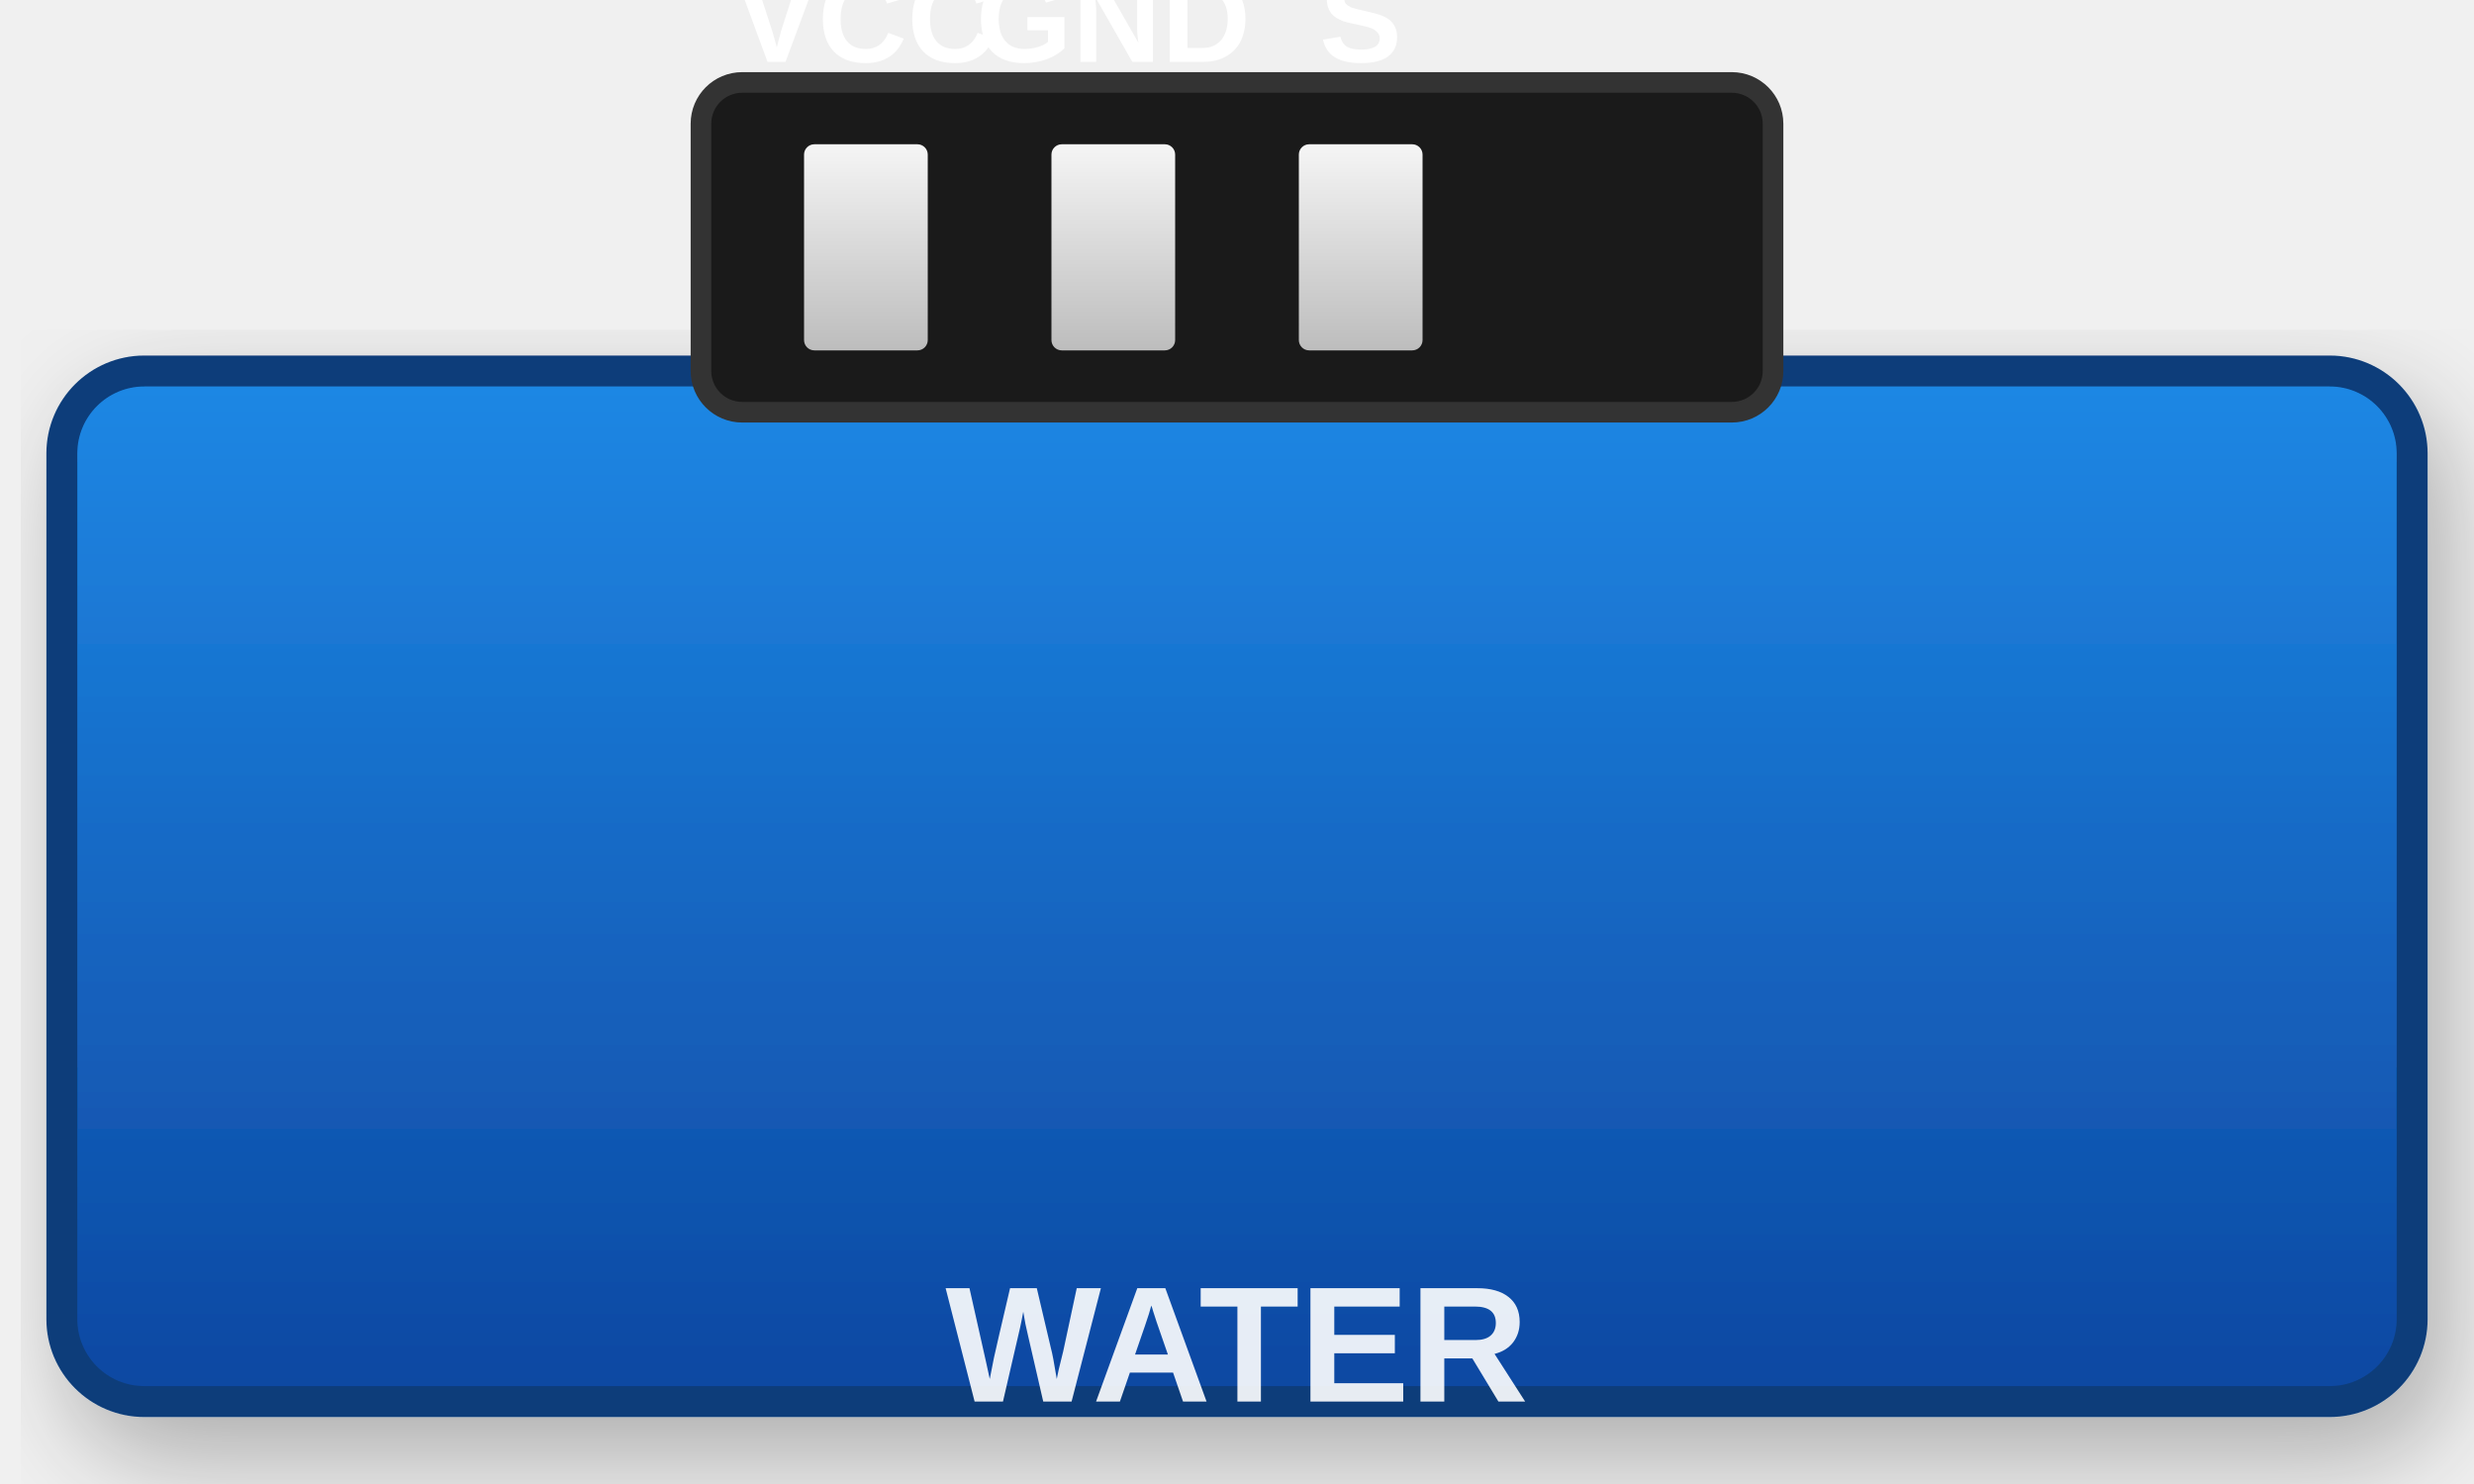
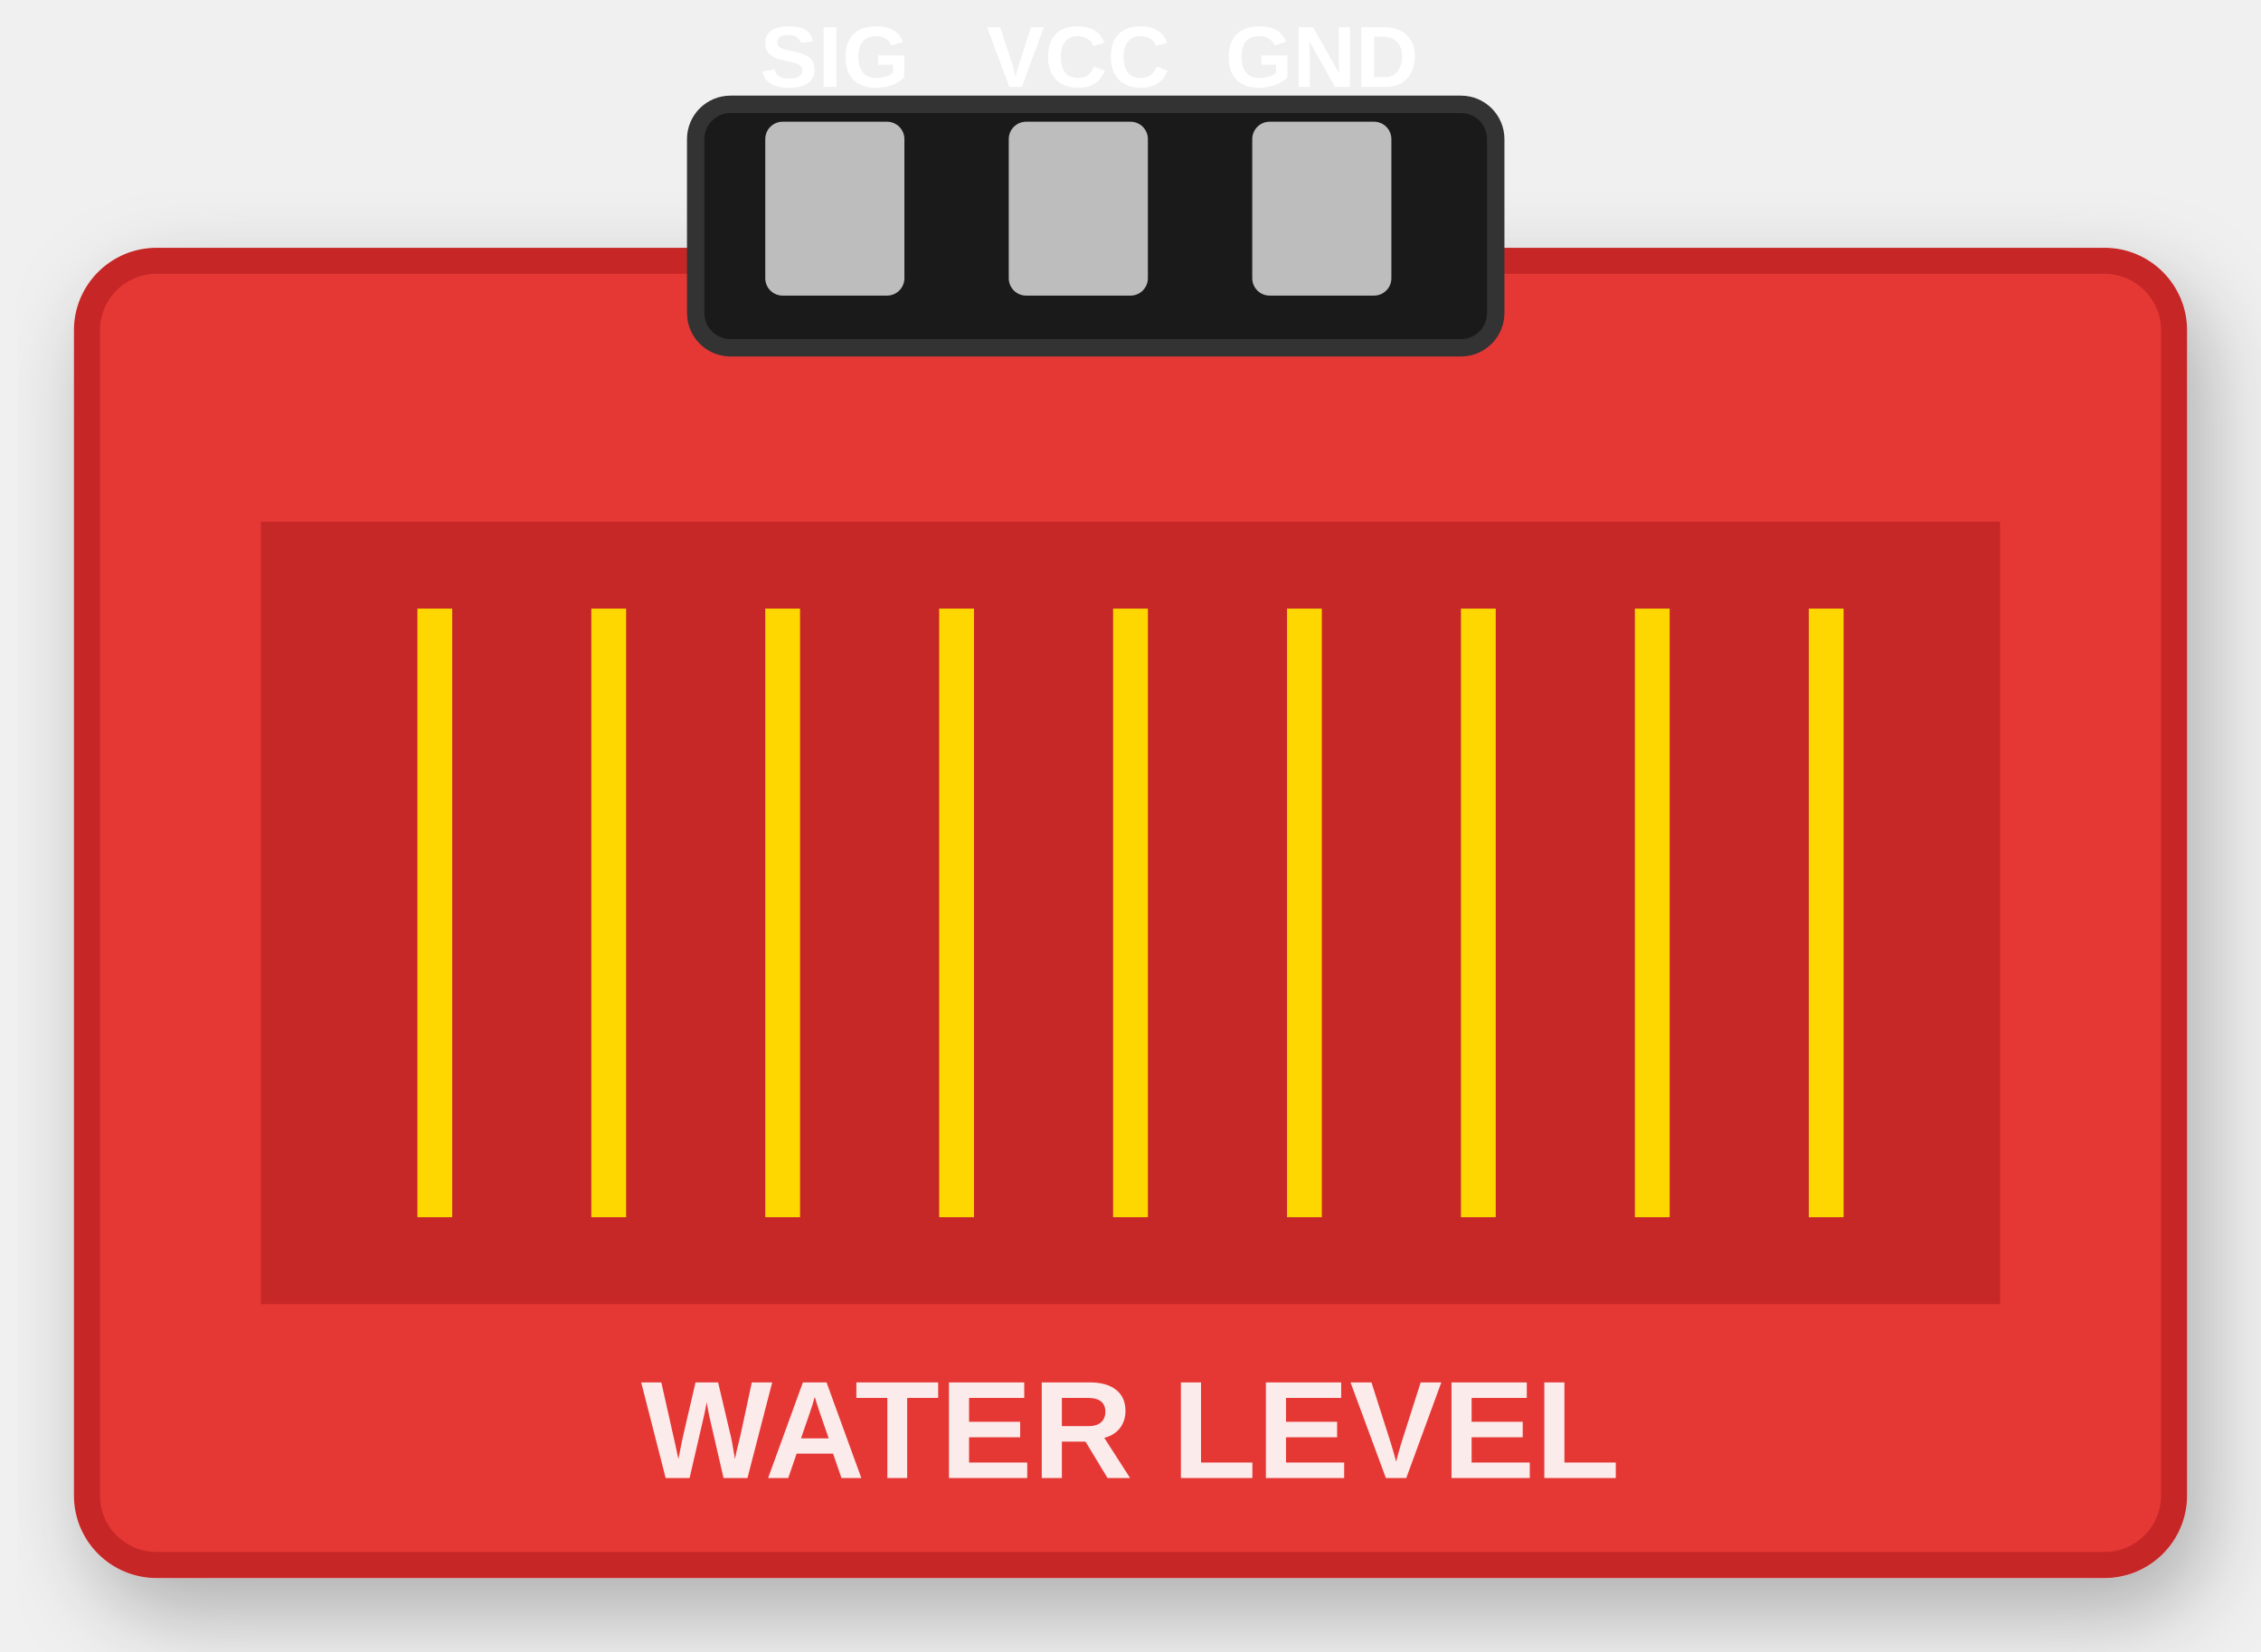
- <svg xmlns="http://www.w3.org/2000/svg" viewBox="0 0 120 72" width="120" height="72">
+ <svg xmlns="http://www.w3.org/2000/svg" viewBox="0 0 130 95" width="130" height="95">
  <defs>
-     <linearGradient id="pcb-h2o" x1="0" y1="0" x2="0" y2="1">
-       <stop offset="0%" stop-color="#1E88E5" />
-       <stop offset="100%" stop-color="#0D47A1" />
-     </linearGradient>
-     <linearGradient id="pcbTeal-h2o" x1="0" y1="0" x2="0" y2="1">
-       <stop offset="0%" stop-color="#00939d" />
-       <stop offset="100%" stop-color="#007982" />
-     </linearGradient>
-     <linearGradient id="metal-h2o" x1="0" y1="0" x2="0" y2="1">
-       <stop offset="0%" stop-color="#eee" />
-       <stop offset="50%" stop-color="#fff" />
-       <stop offset="100%" stop-color="#999" />
-     </linearGradient>
-     <linearGradient id="pin-h2o" x1="0" y1="0" x2="0" y2="1">
-       <stop offset="0%" stop-color="#f5f5f5" />
-       <stop offset="100%" stop-color="#bdbdbd" />
-     </linearGradient>
-     <filter id="sh-h2o" x="-8%" y="-8%" width="116%" height="116%">
+     <filter id="sh-water-level" x="-8%" y="-8%" width="116%" height="116%">
      <feDropShadow dx="1" dy="2" stdDeviation="2.5" flood-opacity="0.28" />
    </filter>
-     <filter id="glow-h2o">
-       <feGaussianBlur stdDeviation="1.5" result="b" />
-       <feMerge>
-         <feMergeNode in="b" />
-         <feMergeNode in="SourceGraphic" />
-       </feMerge>
-     </filter>
  </defs>
-   <rect x="3" y="18" width="114" height="50" rx="4" fill="url(#pcb-h2o)" stroke="#0a3d7a" stroke-width="1.5" filter="url(#sh-h2o)" />
-   <rect x="34" y="4" width="52" height="16" rx="2" fill="#1a1a1a" stroke="#333" />
-   <rect x="39" y="7" width="6" height="10" fill="url(#pin-h2o)" rx="0.5" />
-   <text x="42" y="3" text-anchor="middle" fill="#fff" font-size="6" font-weight="bold" font-family="Arial,sans-serif">VCC</text>
-   <rect x="51" y="7" width="6" height="10" fill="url(#pin-h2o)" rx="0.5" />
-   <text x="54" y="3" text-anchor="middle" fill="#fff" font-size="6" font-weight="bold" font-family="Arial,sans-serif">GND</text>
-   <rect x="63" y="7" width="6" height="10" fill="url(#pin-h2o)" rx="0.5" />
-   <text x="66" y="3" text-anchor="middle" fill="#fff" font-size="6" font-weight="bold" font-family="Arial,sans-serif">S</text>
-   <text x="60" y="68" text-anchor="middle" fill="#fff" font-size="8" font-weight="bold" font-family="Arial,sans-serif" opacity="0.9">WATER</text>
+   <rect x="5" y="15" width="120" height="75" rx="4" fill="#e53935" stroke="#c62828" stroke-width="1.5" filter="url(#sh-water-level)" />
+   <rect x="40.0" y="6" width="46" height="14" rx="2" fill="#1a1a1a" stroke="#333" />
+   <rect x="44.0" y="7" width="8" height="10" fill="#bdbdbd" rx="1" />
+   <text x="48.0" y="5" text-anchor="middle" fill="#fff" font-size="5" font-weight="bold" font-family="Arial,sans-serif">SIG</text>
+   <rect x="58.0" y="7" width="8" height="10" fill="#bdbdbd" rx="1" />
+   <text x="62.0" y="5" text-anchor="middle" fill="#fff" font-size="5" font-weight="bold" font-family="Arial,sans-serif">VCC</text>
+   <rect x="72.0" y="7" width="8" height="10" fill="#bdbdbd" rx="1" />
+   <text x="76.0" y="5" text-anchor="middle" fill="#fff" font-size="5" font-weight="bold" font-family="Arial,sans-serif">GND</text>
+   <rect x="15" y="30" width="100" height="45" fill="#c62828" />
+   <path d="M25,35 v35 M35,35 v35 M45,35 v35 M55,35 v35 M65,35 v35 M75,35 v35 M85,35 v35 M95,35 v35 M105,35 v35" stroke="#ffd700" stroke-width="2" />
+   <text x="65" y="85" text-anchor="middle" fill="#fff" font-size="8" font-weight="bold" font-family="Arial,sans-serif" opacity="0.9">WATER LEVEL</text>
</svg>
